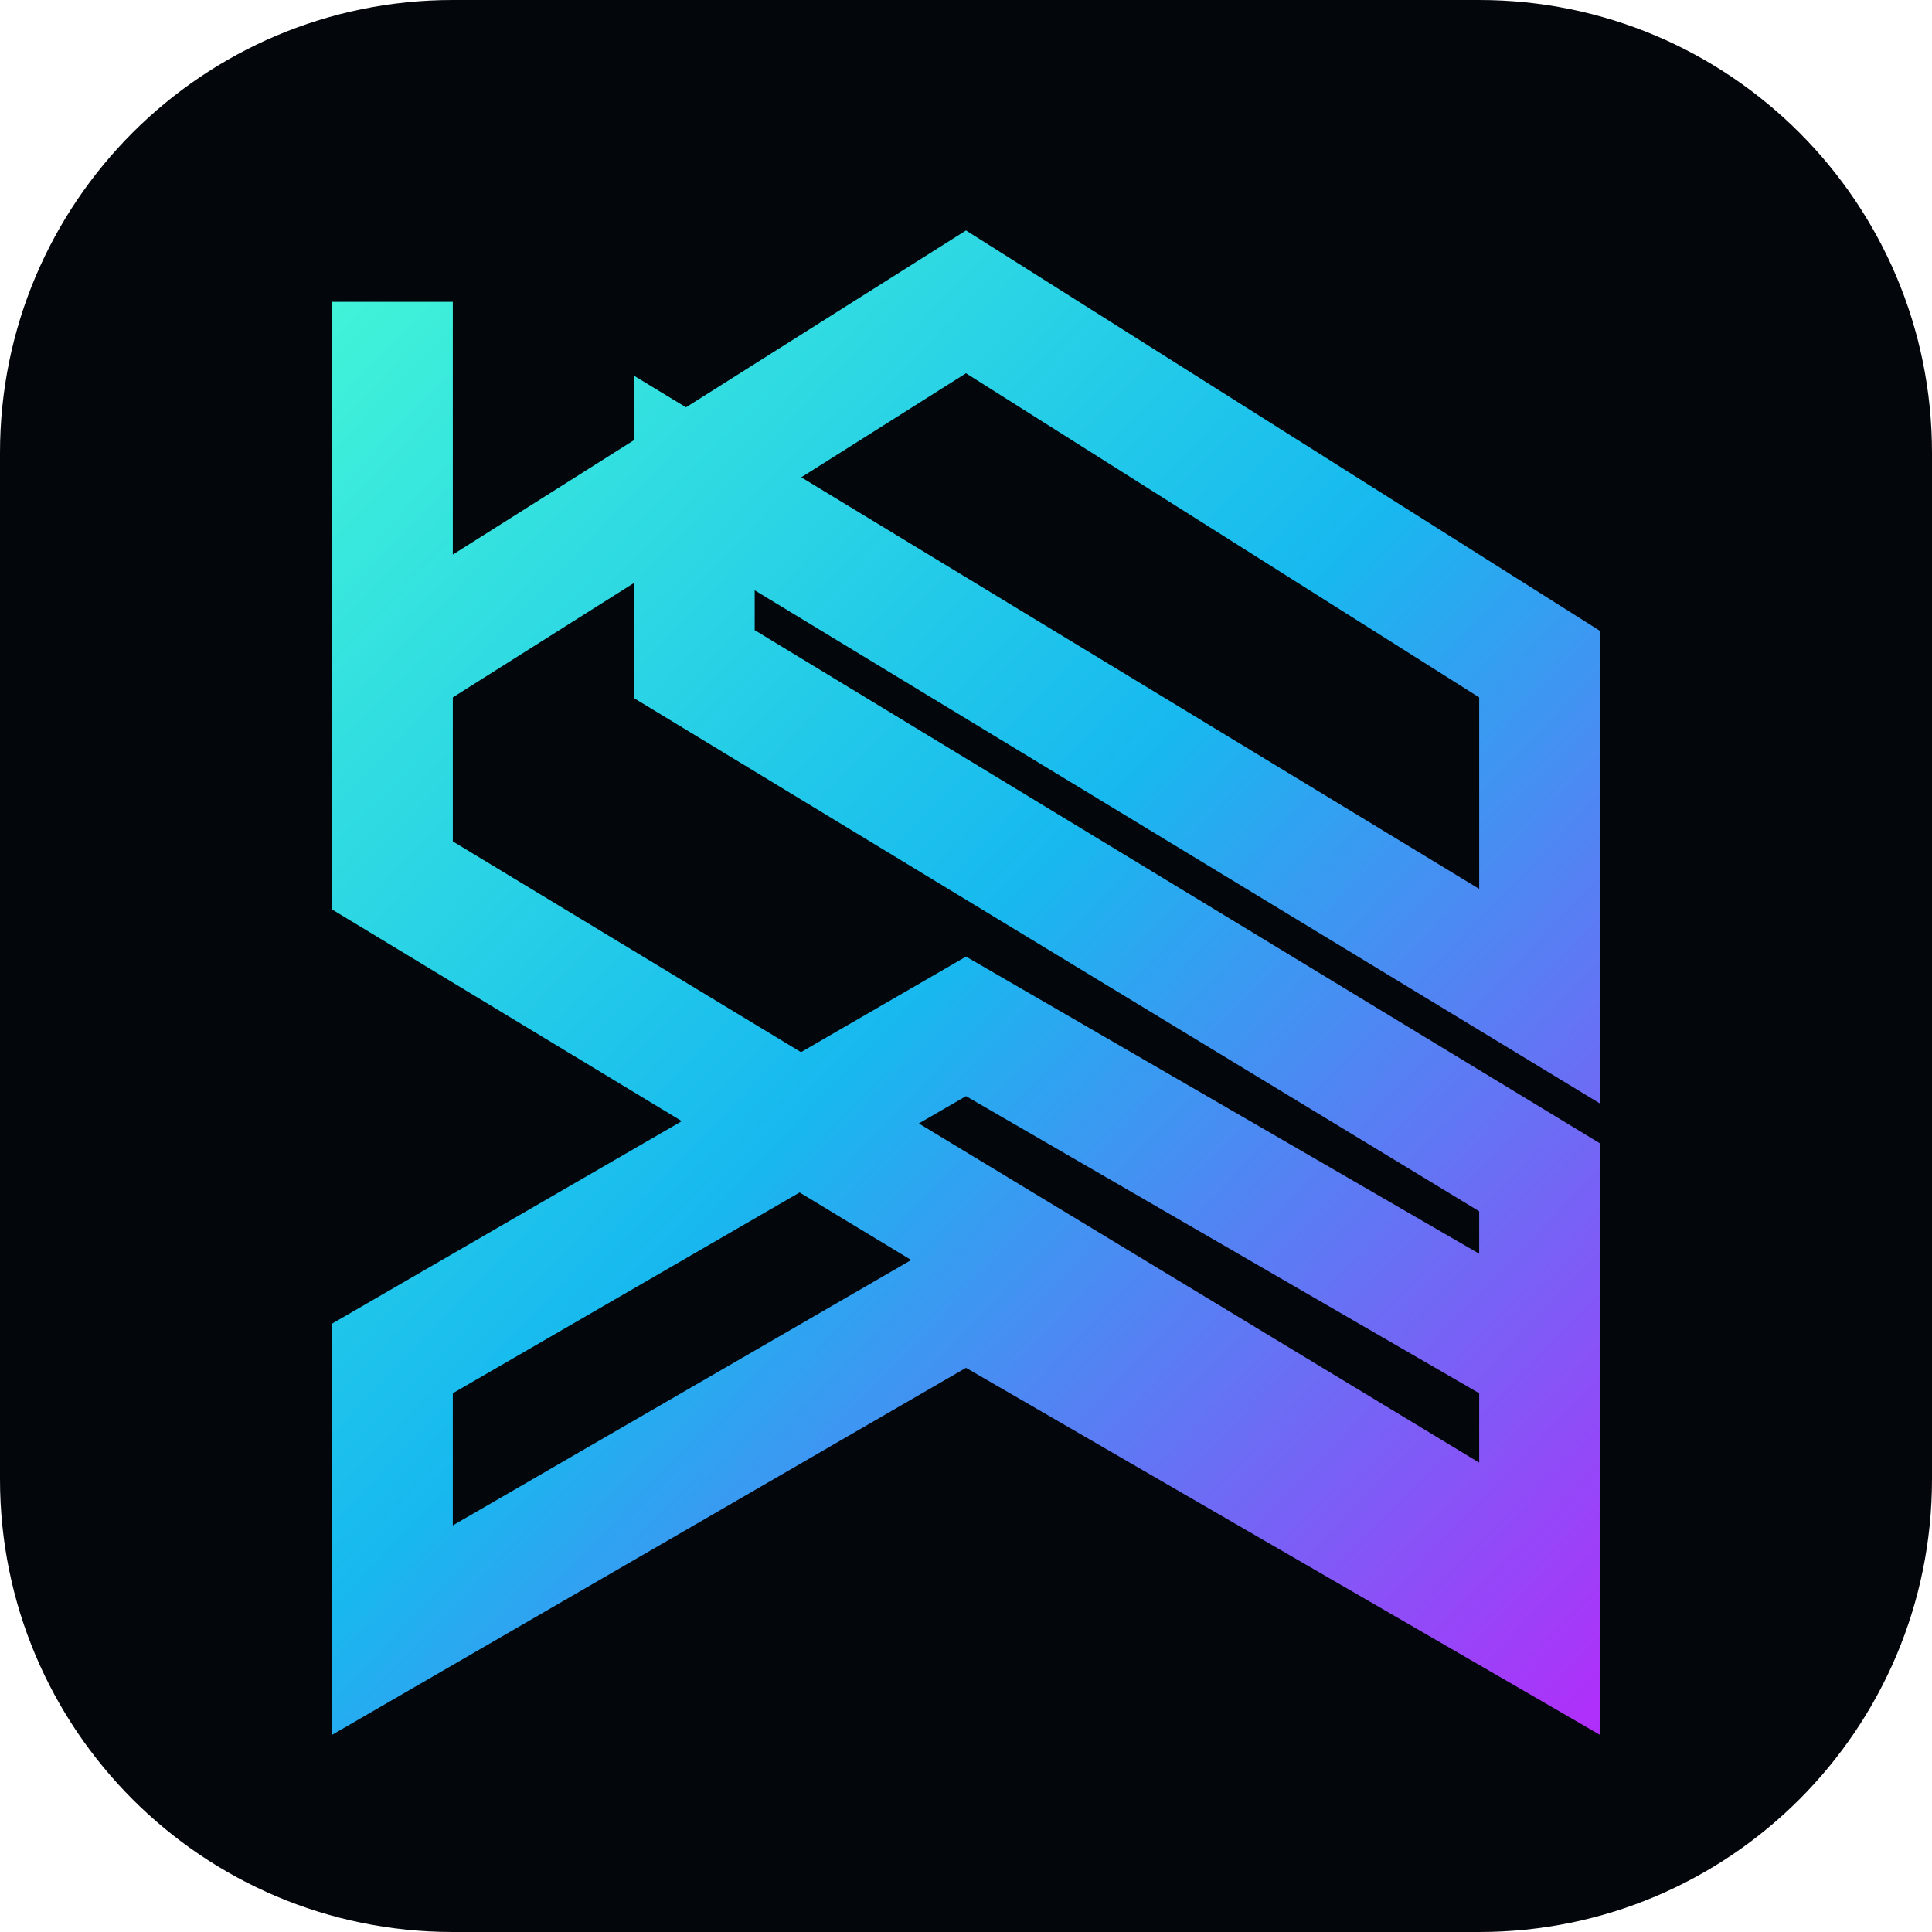
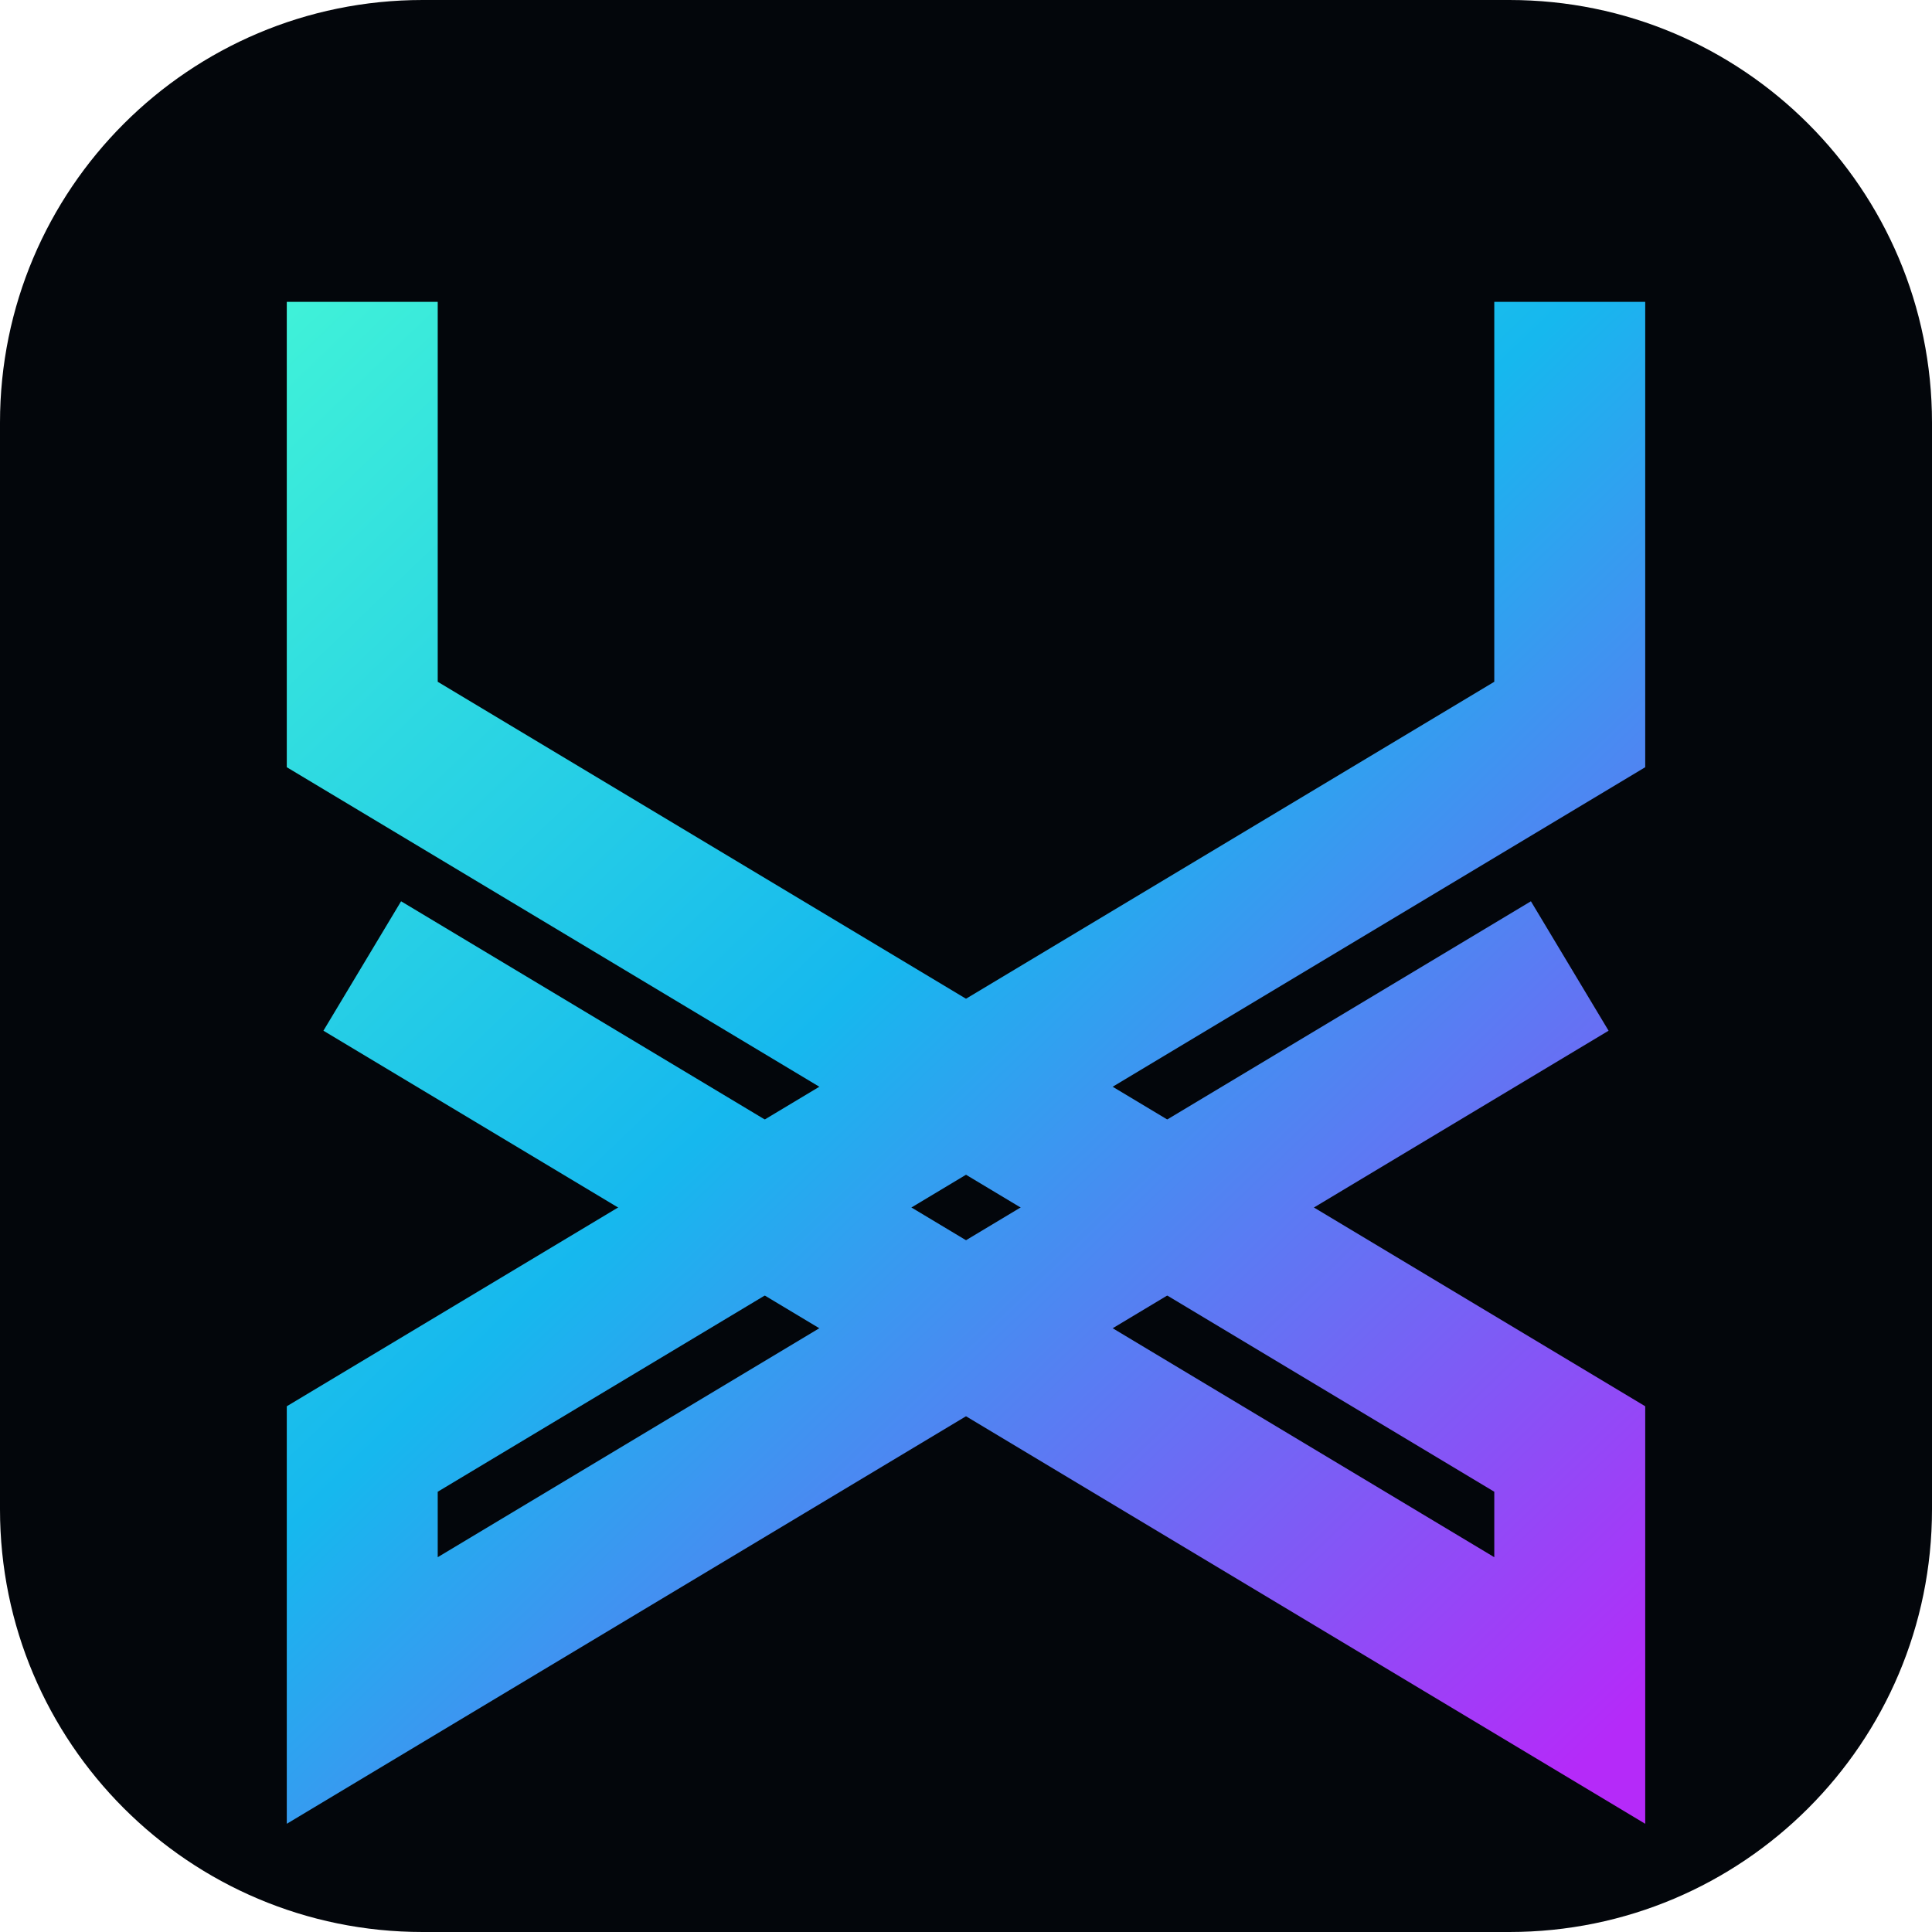
<svg xmlns="http://www.w3.org/2000/svg" viewBox="0 0 64 64" fill="none">
  <defs>
-     <linearGradient id="s" x1="9" y1="10" x2="56" y2="55" gradientUnits="userSpaceOnUse">
-       <stop stop-color="#43F6D7" />
-       <stop offset=".48" stop-color="#17B9EF" />
-       <stop offset="1" stop-color="#B42BFA" />
+     <linearGradient id="r" x1="9" y1="8" x2="55" y2="56" gradientUnits="userSpaceOnUse">
+       <stop stop-color="#42F5D7" />
+       <stop offset=".47" stop-color="#16B8EE" />
+       <stop offset="1" stop-color="#B52AF9" />
    </linearGradient>
  </defs>
-   <rect width="64" height="64" rx="15" fill="#03060B" />
-   <path d="M13 10v19l38 23v-13L23 22v-6l28 17V22L32 10 13 22M13 45v9l19-11 19 11v-9L32 34 13 45Z" stroke="url(#s)" stroke-width="4" stroke-linejoin="miter" />
+   <rect width="64" height="64" rx="14" fill="#03060B" />
+   <path d="M12 10v14l40 24v8L12 32" stroke="url(#r)" stroke-width="5" stroke-linejoin="miter" />
+   <path d="M52 10v14L12 48v8l40-24" stroke="url(#r)" stroke-width="5" stroke-linejoin="miter" />
</svg>
